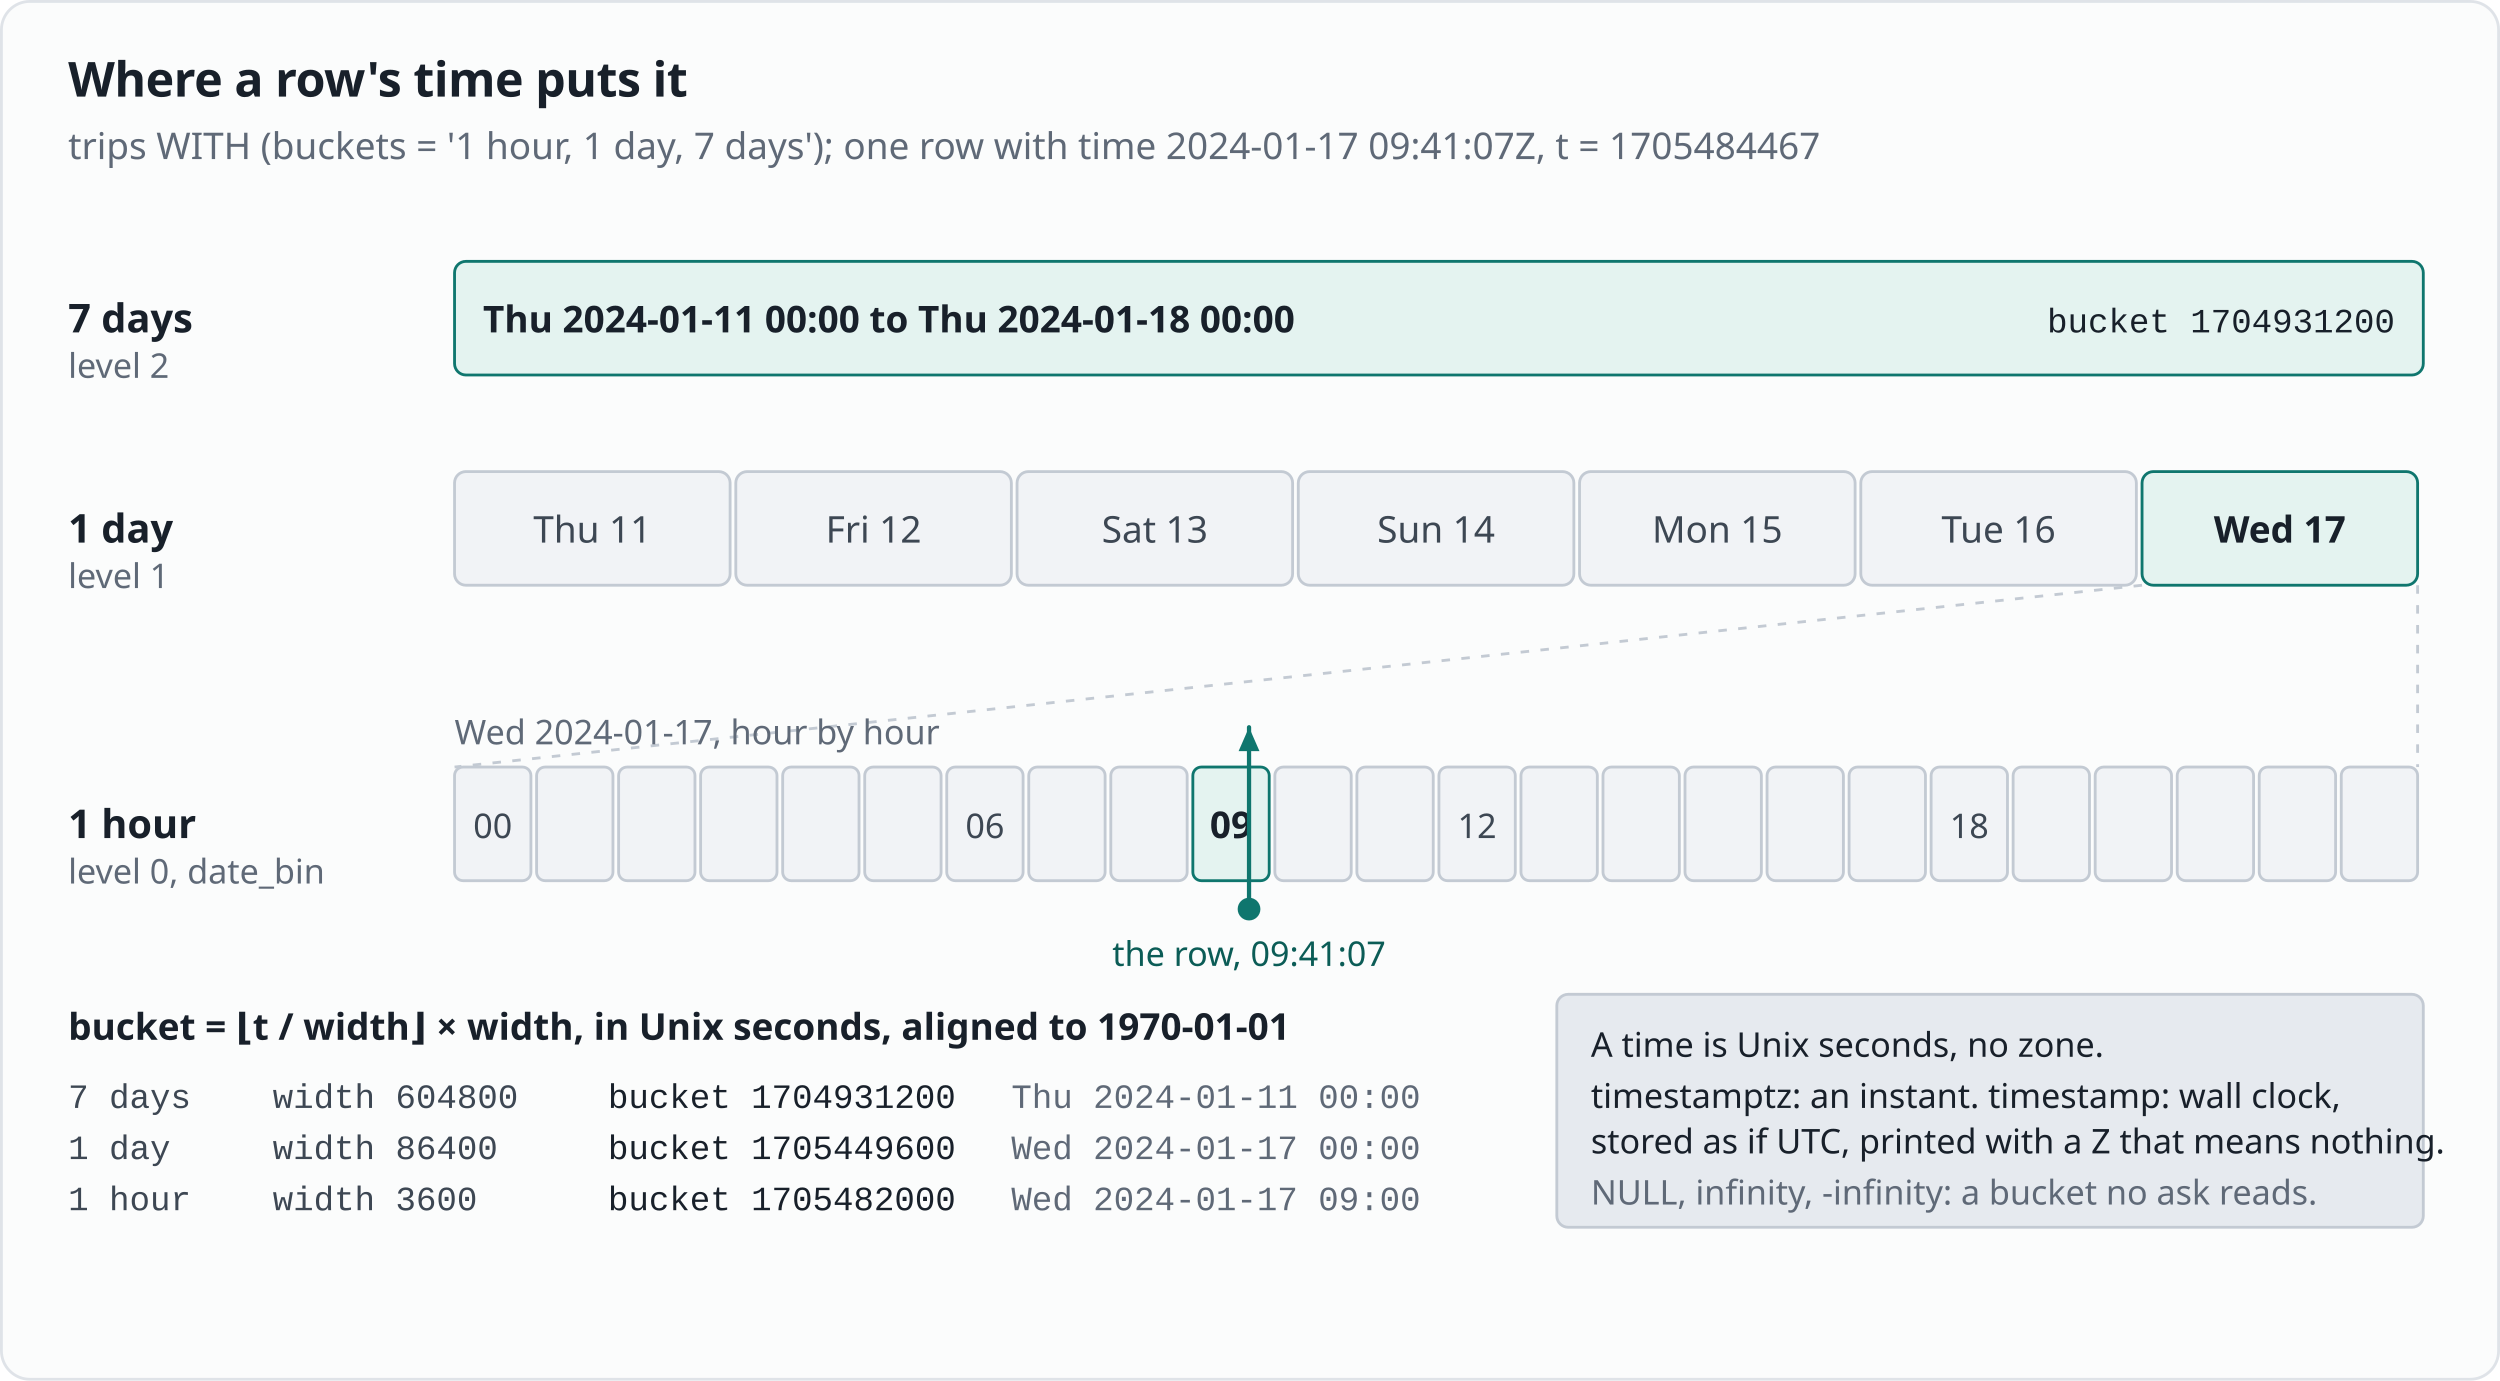
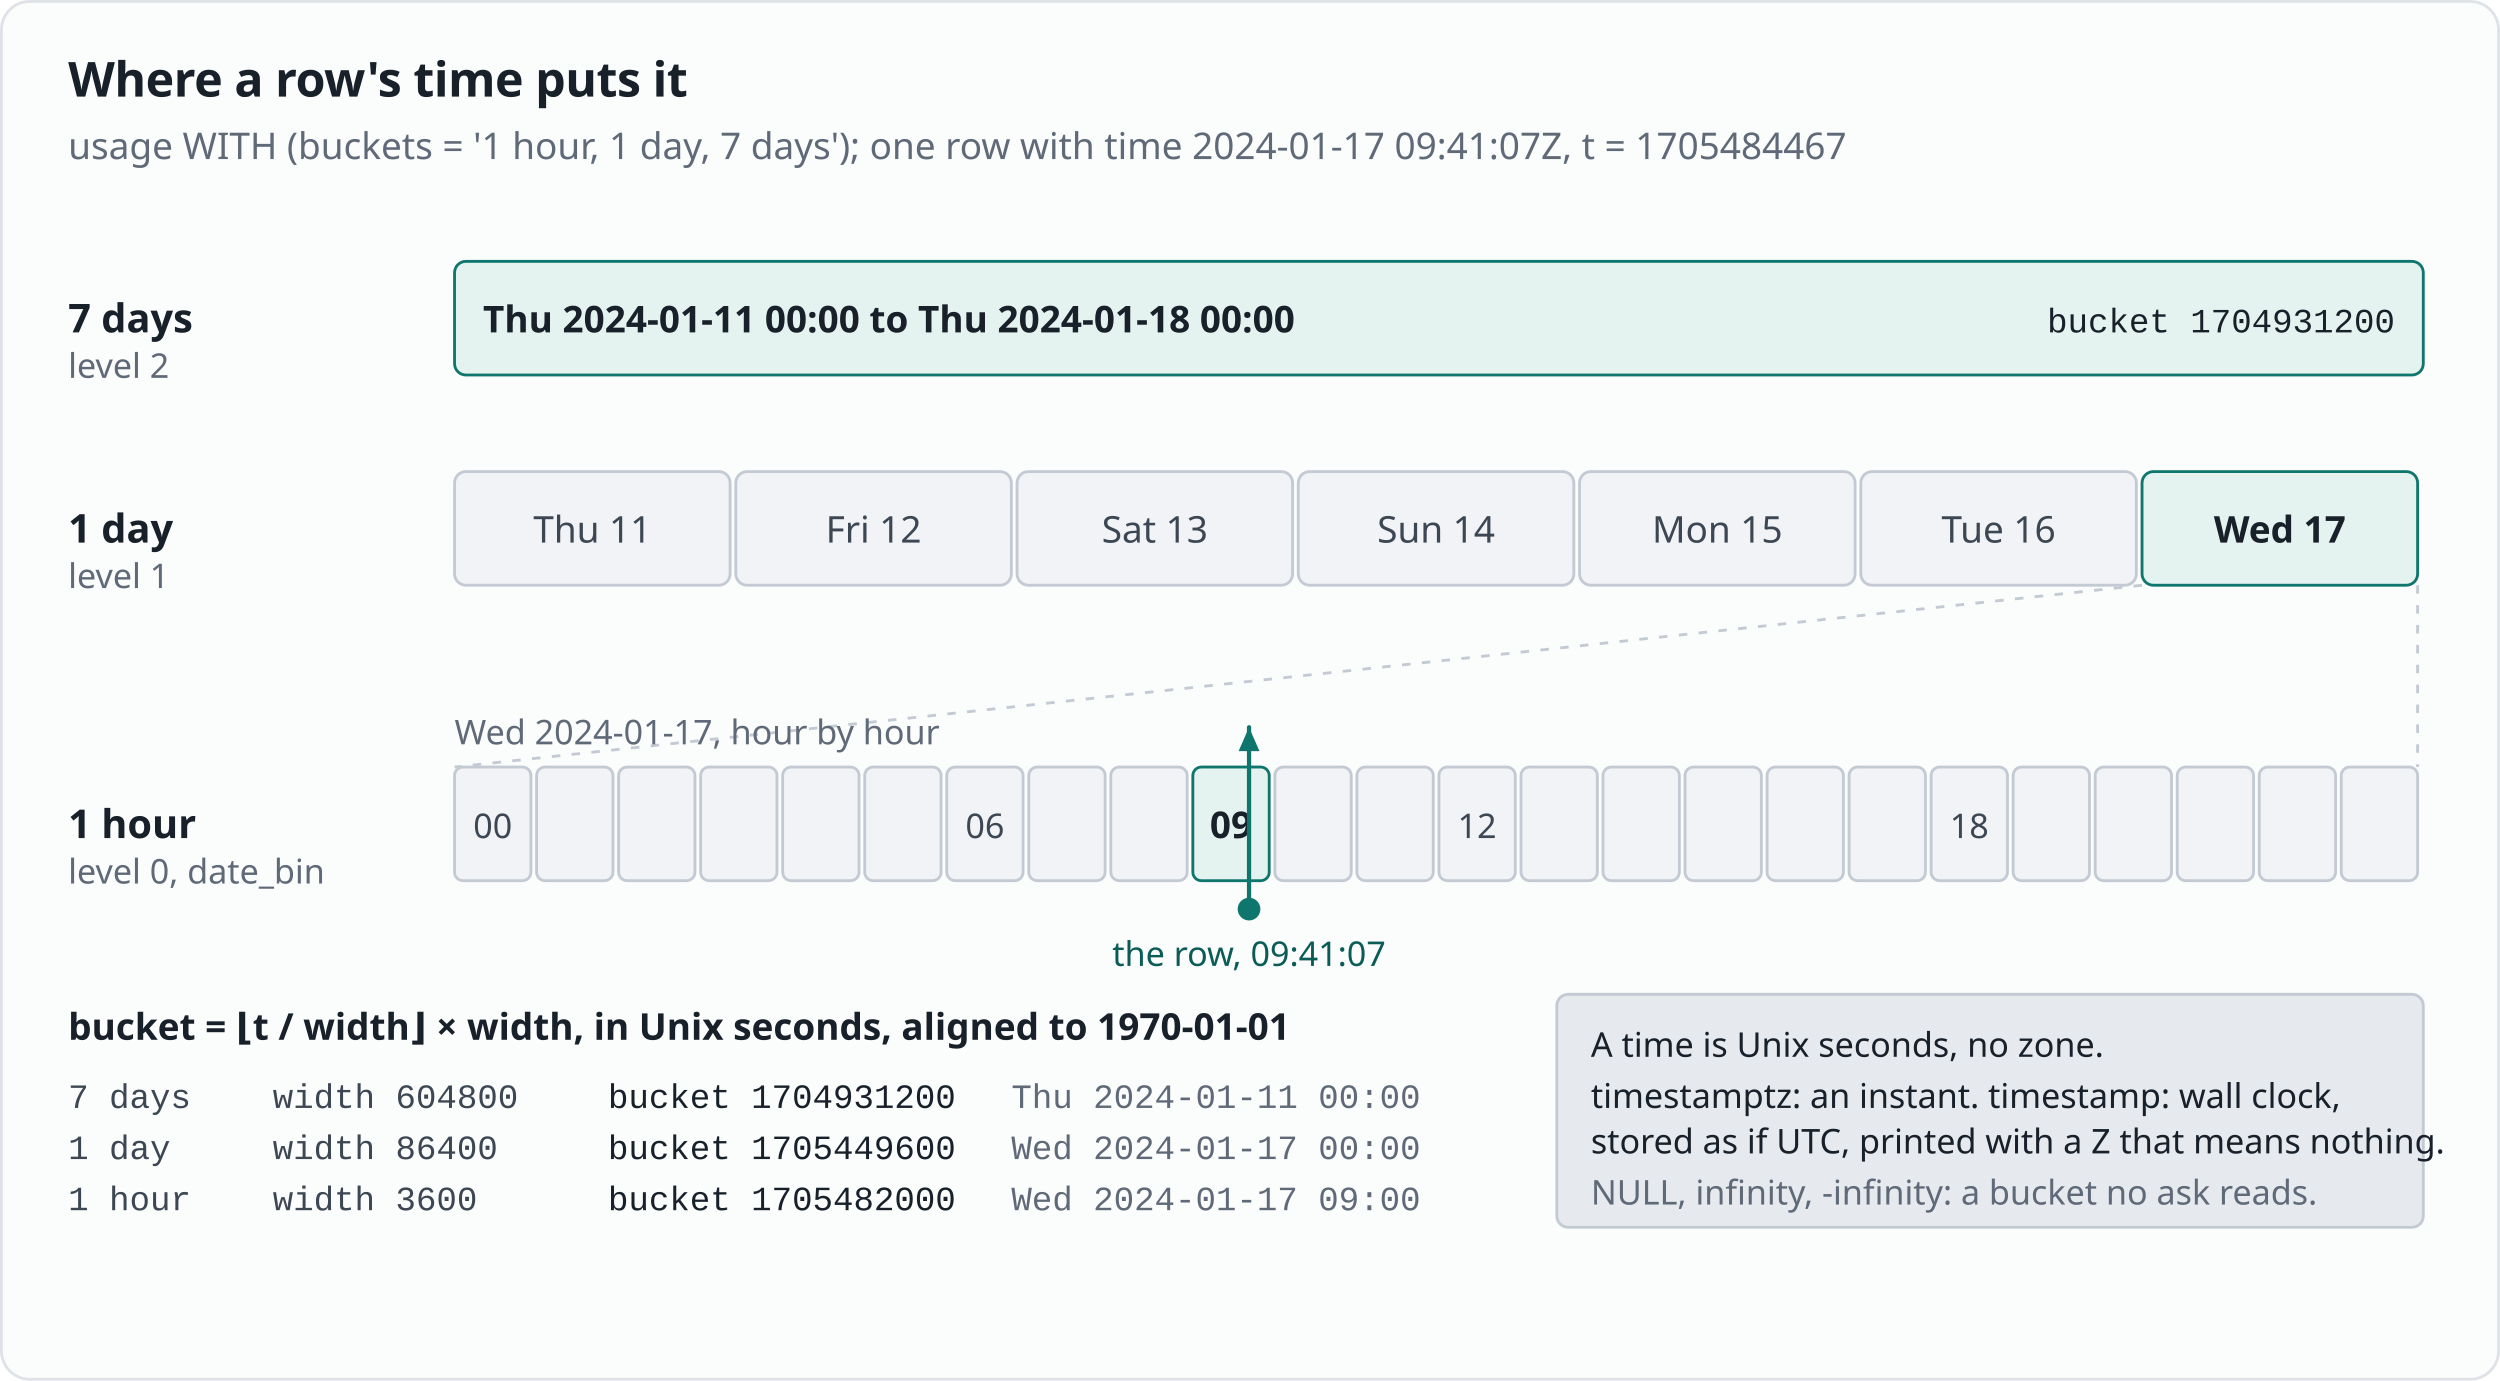
<svg xmlns="http://www.w3.org/2000/svg" width="880" height="486" viewBox="0 0 880 486" role="img" aria-labelledby="t d">
  <style>
  text{font-family:-apple-system, BlinkMacSystemFont, "Segoe UI", "Noto Sans", Helvetica, Arial, sans-serif;font-size:13px}
  .mono{font-family:ui-monospace, SFMono-Regular, "SF Mono", Menlo, Consolas, "Liberation Mono", monospace;font-size:12px}
  .title{font-size:17px;font-weight:600;letter-spacing:-0.01em}
  .sub{font-size:13px}
  .h{font-size:14px;font-weight:600}
  .b{font-weight:600}
  .s{font-size:12px}
  .lbl{font-size:11px;font-weight:600;letter-spacing:0.08em}
  .num{font-variant-numeric:tabular-nums}
  .it{font-style:italic}
  .halo{stroke-width:5px;stroke-linejoin:round;paint-order:stroke}
  .canvas,.box,.box2,.frame,.accbox,.errbox,.planbox{stroke-width:1px}
  .planbox{stroke-dasharray:5 4}
  .frame{stroke-dasharray:none}
  .rule,.life{stroke-width:1px;fill:none}
  .life{stroke-dasharray:3 4}
  .a,.a-acc,.a-err,.a-plan,.a-cfg{fill:none;stroke-width:1.5px;stroke-linecap:round;stroke-linejoin:round}
  .a-plan{stroke-dasharray:5 4}
  .a-cfg{stroke-dasharray:1.5 4;stroke-width:1.6px}
  .canvas{fill:#fbfcfc;stroke:#dfe3e8}
  text{fill:#18202a}
  .ink2{fill:#3d4753}
  .muted{fill:#5f6977}
  .acc{fill:#0b5c56}
  .err{fill:#b4472c}
  .plantext{fill:#8a939f}
  .halo{stroke:#fbfcfc}
  .box{fill:#f1f3f6;stroke:#c3cad3}
  .box2{fill:#e6eaef;stroke:#c3cad3}
  .frame{fill:none;stroke:#c3cad3}
  .accbox{fill:#e4f3f0;stroke:#0f766e}
  .errbox{fill:#faece7;stroke:#b4472c}
  .planbox{fill:none;stroke:#8a939f}
  .rule{stroke:#c3cad3}
  .life{stroke:#c3cad3}
  .fillacc{fill:#0f766e}
  .fillerr{fill:#b4472c}
  .fillink{fill:#3d4753}
  .fillplan{fill:#8a939f}
  .fillcanvas{fill:#fbfcfc}
  .a{stroke:#3d4753}
  .a-acc{stroke:#0f766e}
  .a-err{stroke:#b4472c}
  .a-plan{stroke:#8a939f}
  .a-cfg{stroke:#5f6977}
  .band{fill:#f1f3f6}
  .errband{fill:#faece7}
  @media (prefers-color-scheme: dark){
  .canvas{fill:#0f141a;stroke:#2a323c}
  text{fill:#e6edf3}
  .ink2{fill:#c4ccd5}
  .muted{fill:#97a2ae}
  .acc{fill:#7fd3c7}
  .err{fill:#e2795c}
  .plantext{fill:#6f7a86}
  .halo{stroke:#0f141a}
  .box{fill:#161d25;stroke:#3b4551}
  .box2{fill:#1e2730;stroke:#3b4551}
  .frame{fill:none;stroke:#3b4551}
  .accbox{fill:#0f2724;stroke:#3cb4a4}
  .errbox{fill:#2b1914;stroke:#e2795c}
  .planbox{fill:none;stroke:#6f7a86}
  .rule{stroke:#3b4551}
  .life{stroke:#3b4551}
  .fillacc{fill:#3cb4a4}
  .fillerr{fill:#e2795c}
  .fillink{fill:#c4ccd5}
  .fillplan{fill:#6f7a86}
  .fillcanvas{fill:#0f141a}
  .a{stroke:#c4ccd5}
  .a-acc{stroke:#3cb4a4}
  .a-err{stroke:#e2795c}
  .a-plan{stroke:#6f7a86}
  .a-cfg{stroke:#97a2ae}
  .band{fill:#161d25}
  .errband{fill:#2b1914}
  }
  </style>
  <defs>
    <marker id="m" viewBox="0 0 10 10" refX="9" refY="5" markerWidth="7" markerHeight="7" orient="auto-start-reverse">
      <path class="fillink" d="M1 1.5 9 5 1 8.5z" />
    </marker>
    <marker id="m-acc" viewBox="0 0 10 10" refX="9" refY="5" markerWidth="7" markerHeight="7" orient="auto-start-reverse">
      <path class="fillacc" d="M1 1.5 9 5 1 8.5z" />
    </marker>
    <marker id="m-err" viewBox="0 0 10 10" refX="9" refY="5" markerWidth="7" markerHeight="7" orient="auto-start-reverse">
      <path class="fillerr" d="M1 1.5 9 5 1 8.5z" />
    </marker>
    <marker id="m-plan" viewBox="0 0 10 10" refX="9" refY="5" markerWidth="7" markerHeight="7" orient="auto-start-reverse">
      <path class="fillplan" d="M1 1.5 9 5 1 8.5z" />
    </marker>
  </defs>
  <rect class="canvas" x="0.5" y="0.5" width="879" height="485" rx="10" />
  <text x="24.00" y="34.00" class="title">Where a row's time puts it</text>
-   <text x="24.00" y="56.00" class="sub muted">trips WITH (buckets = '1 hour, 1 day, 7 days'); one row with time 2024-01-17 09:41:07Z, t = 1705484467</text>
+   <text x="24.00" y="56.00" class="sub muted">usage WITH (buckets = '1 hour, 1 day, 7 days'); one row with time 2024-01-17 09:41:07Z, t = 1705484467</text>
  <text x="24.00" y="117.00" class="h">7 days</text>
  <text x="24.00" y="133.00" class="s muted">level 2</text>
  <rect class="accbox" x="160.00" y="92.00" width="693.00" height="40.00" rx="4" />
  <text x="170.00" y="117.00" class="b">Thu 2024-01-11 00:00 to Thu 2024-01-18 00:00</text>
  <text x="843.00" y="117.00" class="mono" text-anchor="end">bucket 1704931200</text>
  <text x="24.00" y="191.00" class="h">1 day</text>
  <text x="24.00" y="207.00" class="s muted">level 1</text>
  <rect class="box" x="160.00" y="166.00" width="97.00" height="40.00" rx="4" />
  <text x="208.50" y="191.00" class="ink2" text-anchor="middle">Thu 11</text>
  <rect class="box" x="259.00" y="166.00" width="97.00" height="40.00" rx="4" />
  <text x="307.50" y="191.00" class="ink2" text-anchor="middle">Fri 12</text>
  <rect class="box" x="358.00" y="166.00" width="97.00" height="40.00" rx="4" />
  <text x="406.50" y="191.00" class="ink2" text-anchor="middle">Sat 13</text>
  <rect class="box" x="457.00" y="166.00" width="97.00" height="40.00" rx="4" />
  <text x="505.50" y="191.00" class="ink2" text-anchor="middle">Sun 14</text>
  <rect class="box" x="556.00" y="166.00" width="97.00" height="40.00" rx="4" />
  <text x="604.50" y="191.00" class="ink2" text-anchor="middle">Mon 15</text>
  <rect class="box" x="655.00" y="166.00" width="97.00" height="40.00" rx="4" />
  <text x="703.50" y="191.00" class="ink2" text-anchor="middle">Tue 16</text>
  <rect class="accbox" x="754.00" y="166.00" width="97.00" height="40.00" rx="4" />
  <text x="802.50" y="191.00" class="b" text-anchor="middle">Wed 17</text>
  <path class="life" d="M754.00 206.00 L160.00 270.00" />
  <path class="life" d="M851.00 206.00 L851.00 270.00" />
  <text x="160.00" y="262.00" class="s muted">Wed 2024-01-17, hour by hour</text>
  <text x="24.00" y="295.00" class="h">1 hour</text>
  <text x="24.00" y="311.00" class="s muted">level 0, date_bin</text>
  <rect class="box" x="160.00" y="270.00" width="26.88" height="40.00" rx="3" />
  <text x="173.44" y="295.00" class="s ink2" text-anchor="middle">00</text>
  <rect class="box" x="188.88" y="270.00" width="26.88" height="40.00" rx="3" />
  <rect class="box" x="217.75" y="270.00" width="26.88" height="40.00" rx="3" />
  <rect class="box" x="246.62" y="270.00" width="26.88" height="40.00" rx="3" />
  <rect class="box" x="275.50" y="270.00" width="26.88" height="40.00" rx="3" />
  <rect class="box" x="304.38" y="270.00" width="26.88" height="40.00" rx="3" />
  <rect class="box" x="333.25" y="270.00" width="26.88" height="40.00" rx="3" />
  <text x="346.69" y="295.00" class="s ink2" text-anchor="middle">06</text>
  <rect class="box" x="362.12" y="270.00" width="26.88" height="40.00" rx="3" />
  <rect class="box" x="391.00" y="270.00" width="26.88" height="40.00" rx="3" />
  <rect class="accbox" x="419.88" y="270.00" width="26.88" height="40.00" rx="3" />
  <text x="433.31" y="295.00" class="b" text-anchor="middle">09</text>
  <rect class="box" x="448.75" y="270.00" width="26.88" height="40.00" rx="3" />
  <rect class="box" x="477.62" y="270.00" width="26.88" height="40.00" rx="3" />
  <rect class="box" x="506.50" y="270.00" width="26.88" height="40.00" rx="3" />
  <text x="519.94" y="295.00" class="s ink2" text-anchor="middle">12</text>
  <rect class="box" x="535.38" y="270.00" width="26.88" height="40.00" rx="3" />
  <rect class="box" x="564.25" y="270.00" width="26.88" height="40.00" rx="3" />
  <rect class="box" x="593.12" y="270.00" width="26.88" height="40.00" rx="3" />
  <rect class="box" x="622.00" y="270.00" width="26.88" height="40.00" rx="3" />
  <rect class="box" x="650.88" y="270.00" width="26.88" height="40.00" rx="3" />
  <rect class="box" x="679.75" y="270.00" width="26.88" height="40.00" rx="3" />
  <text x="693.19" y="295.00" class="s ink2" text-anchor="middle">18</text>
  <rect class="box" x="708.62" y="270.00" width="26.88" height="40.00" rx="3" />
  <rect class="box" x="737.50" y="270.00" width="26.88" height="40.00" rx="3" />
  <rect class="box" x="766.38" y="270.00" width="26.88" height="40.00" rx="3" />
  <rect class="box" x="795.25" y="270.00" width="26.88" height="40.00" rx="3" />
  <rect class="box" x="824.12" y="270.00" width="26.88" height="40.00" rx="3" />
  <path class="a-acc" d="M439.66 316.00 L439.66 256.00" marker-end="url(#m-acc)" />
  <circle class="fillacc" cx="439.66" cy="320.00" r="4" />
  <text x="439.66" y="340.00" class="s acc" text-anchor="middle">the row, 09:41:07</text>
  <text x="24.00" y="366.00" class="b">bucket = ⌊t / width⌋ × width, in Unix seconds, aligned to 1970-01-01</text>
  <text x="24.00" y="390.00" class="mono ink2">7 days</text>
  <text x="96.00" y="390.00" class="mono ink2">width 604800</text>
  <text x="214.00" y="390.00" class="mono">bucket 1704931200</text>
  <text x="356.00" y="390.00" class="mono muted">Thu 2024-01-11 00:00</text>
  <text x="24.00" y="408.00" class="mono ink2">1 day</text>
  <text x="96.00" y="408.00" class="mono ink2">width  86400</text>
  <text x="214.00" y="408.00" class="mono">bucket 1705449600</text>
  <text x="356.00" y="408.00" class="mono muted">Wed 2024-01-17 00:00</text>
  <text x="24.00" y="426.00" class="mono ink2">1 hour</text>
  <text x="96.00" y="426.00" class="mono ink2">width   3600</text>
  <text x="214.00" y="426.00" class="mono">bucket 1705482000</text>
  <text x="356.00" y="426.00" class="mono muted">Wed 2024-01-17 09:00</text>
  <rect class="box2" x="548.00" y="350.00" width="305.00" height="82.00" rx="4" />
  <text x="560.00" y="372.00" class="s">A time is Unix seconds, no zone.</text>
  <text x="560.00" y="390.00" class="s">timestamptz: an instant. timestamp: wall clock,</text>
  <text x="560.00" y="406.00" class="s">stored as if UTC, printed with a Z that means nothing.</text>
  <text x="560.00" y="424.00" class="s muted">NULL, infinity, -infinity: a bucket no ask reads.</text>
</svg>
